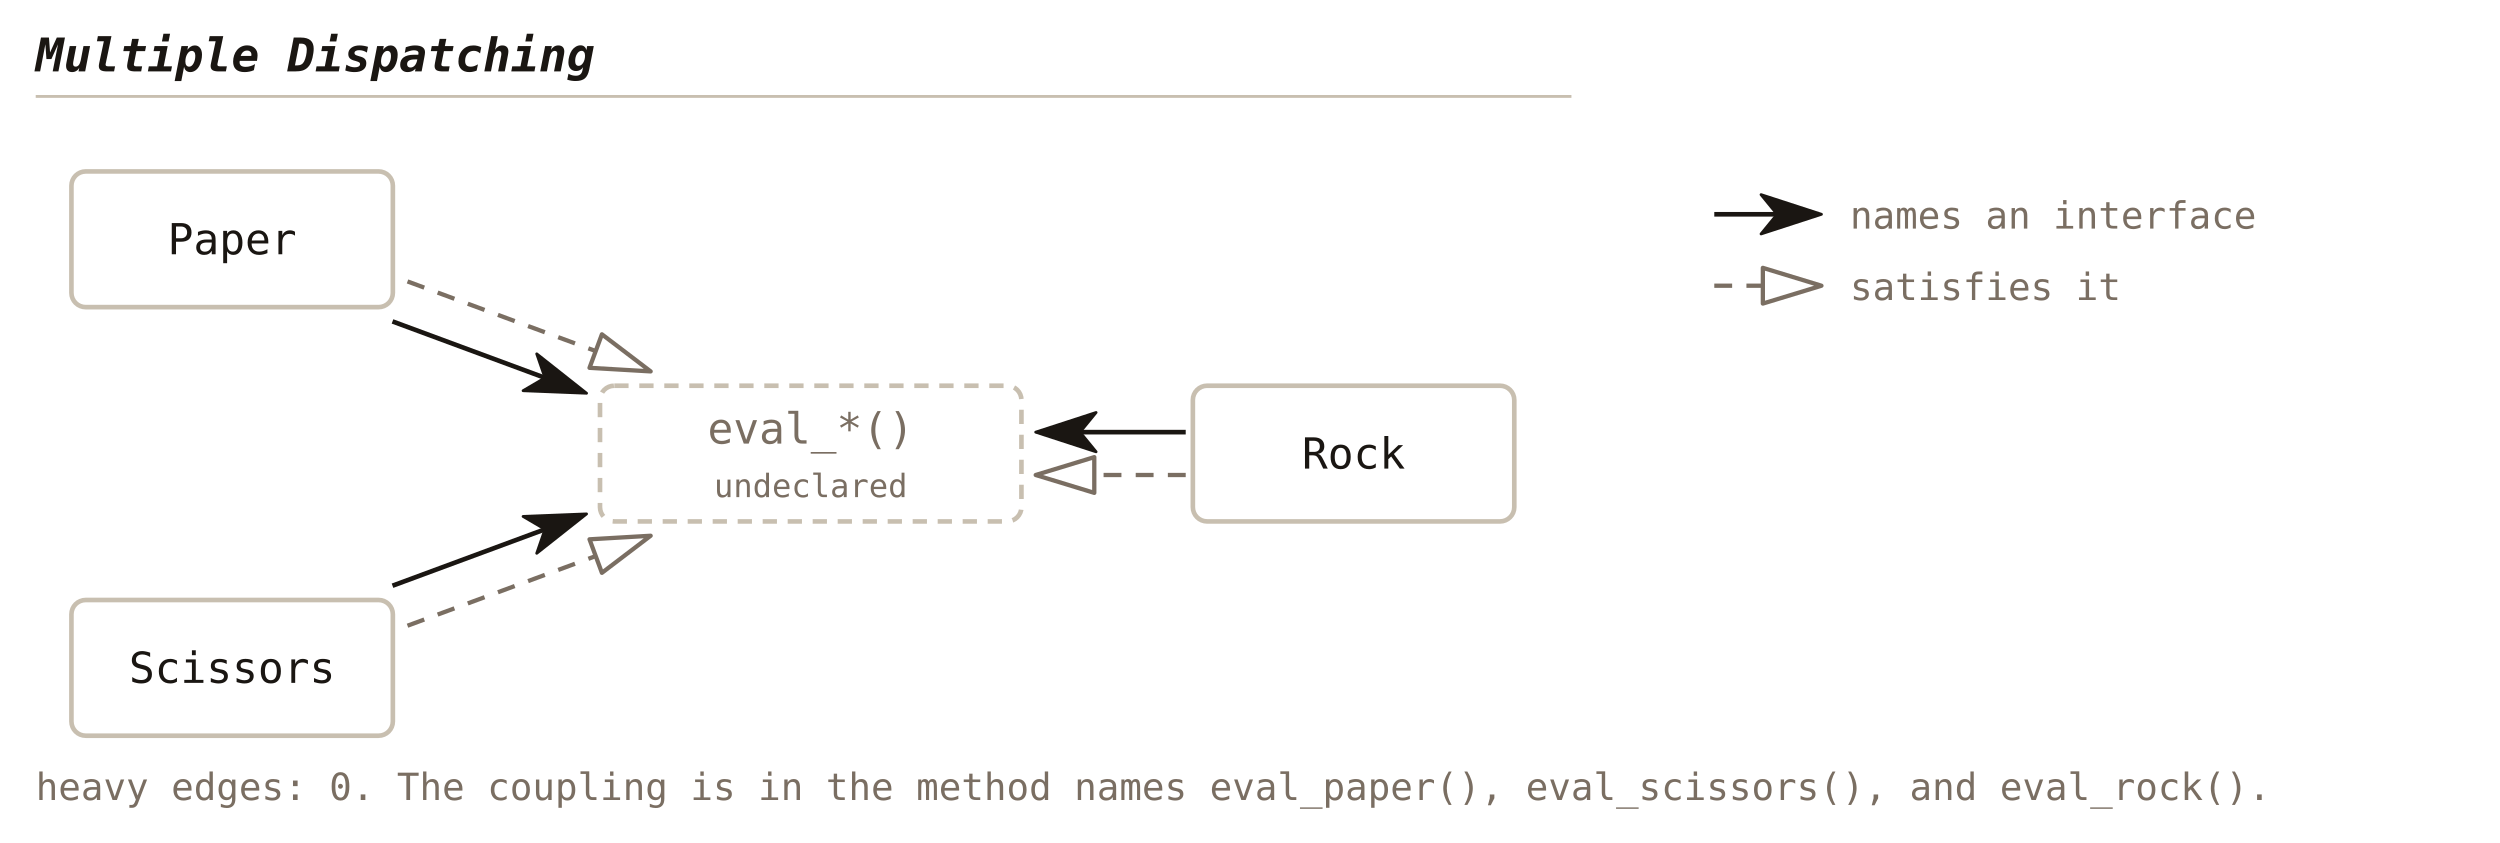
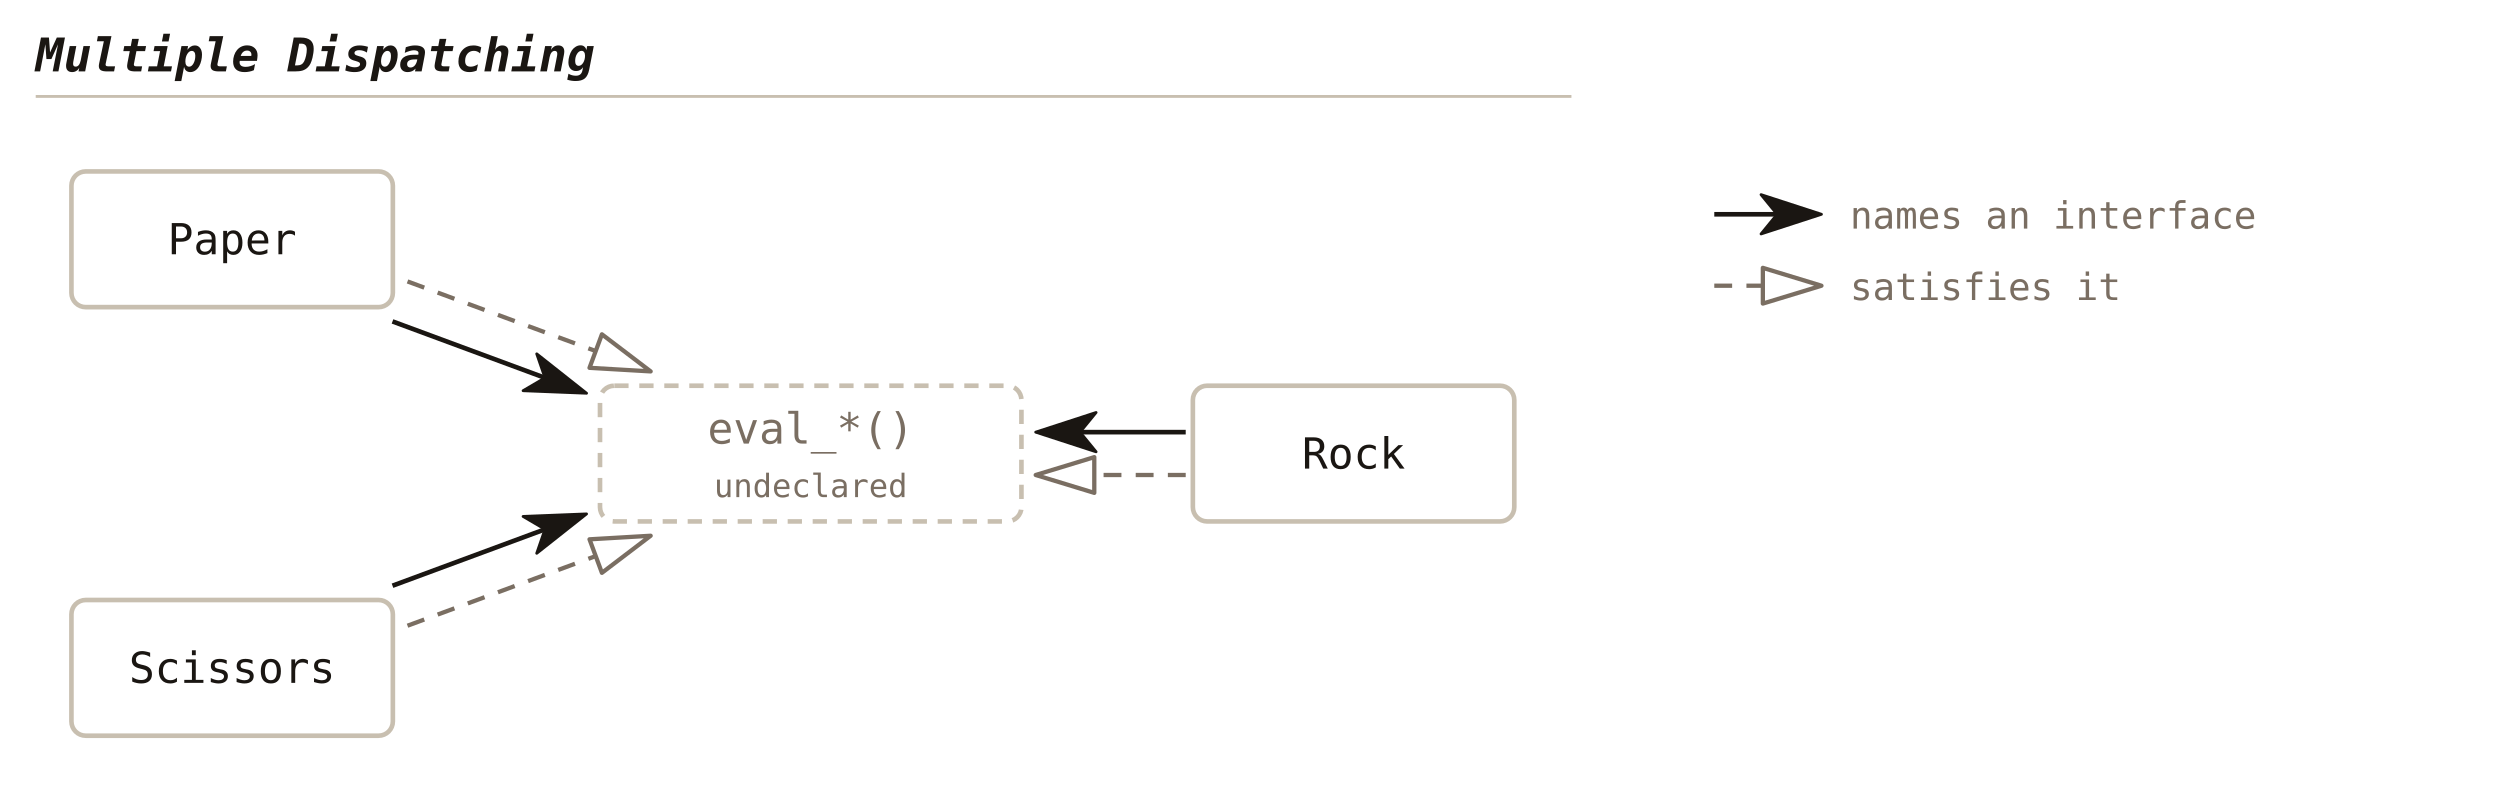
- <svg xmlns="http://www.w3.org/2000/svg" viewBox="0 0 700 236" font-family="'JetBrains Mono', Consolas, monospace">
+ <svg xmlns="http://www.w3.org/2000/svg" viewBox="0 0 700 222" font-family="'JetBrains Mono', Consolas, monospace">
  <defs>
    <marker id="c32-solid" viewBox="0 0 18 12" refX="5" refY="6" markerWidth="18" markerHeight="12" orient="auto" markerUnits="userSpaceOnUse">
      <path d="M0.5,0.5 L17.4,6 L0.5,11.5 L5,6 Z" fill="#1a1612" stroke="#1a1612" stroke-width="0.8" stroke-linejoin="round" />
    </marker>
    <marker id="c32-hollow" viewBox="0 0 18 12" refX="1" refY="6" markerWidth="18" markerHeight="12" orient="auto" markerUnits="userSpaceOnUse">
      <path d="M1,1 L17.4,6 L1,11 Z" fill="none" stroke="#1a1612" stroke-width="1.2" stroke-linejoin="round" />
    </marker>
    <marker id="c32-hollow-muted" viewBox="0 0 18 12" refX="1" refY="6" markerWidth="18" markerHeight="12" orient="auto" markerUnits="userSpaceOnUse">
      <path d="M1,1 L17.4,6 L1,11 Z" fill="none" stroke="#7a6e62" stroke-width="1.2" stroke-linejoin="round" />
    </marker>
  </defs>
  <text x="10" y="20" font-size="13" font-weight="bold" font-style="italic" fill="#1a1612" text-anchor="start">Multiple Dispatching</text>
  <line x1="10" y1="27" x2="440" y2="27" stroke="#c8bfb0" stroke-width="0.8" />
  <rect x="20" y="48" width="90" height="38" fill="none" stroke="#c8bfb0" stroke-width="1.3" rx="4" />
  <text x="65.0" y="71.2" font-size="12" fill="#1a1612" text-anchor="middle">Paper</text>
  <rect x="20" y="168" width="90" height="38" fill="none" stroke="#c8bfb0" stroke-width="1.3" rx="4" />
  <text x="65.0" y="191.2" font-size="12" fill="#1a1612" text-anchor="middle">Scissors</text>
  <rect x="334" y="108" width="90" height="38" fill="none" stroke="#c8bfb0" stroke-width="1.3" rx="4" />
  <text x="379.0" y="131.2" font-size="12" fill="#1a1612" text-anchor="middle">Rock</text>
  <rect x="168" y="108" width="118" height="38" fill="none" stroke="#c8bfb0" stroke-width="1.3" rx="4" stroke-dasharray="4,3" />
  <text x="227.0" y="124.2" font-size="12" fill="#7a6e62" text-anchor="middle">eval_*()</text>
  <text x="227.0" y="139.2" font-size="9" fill="#7a6e62" text-anchor="middle">undeclared</text>
  <line x1="109.9" y1="90.0" x2="152.6" y2="105.8" stroke="#1a1612" stroke-width="1.3" marker-end="url(#c32-solid)" />
  <line x1="114.1" y1="78.8" x2="166.8" y2="98.3" stroke="#7a6e62" stroke-width="1.2" stroke-dasharray="5,4" marker-end="url(#c32-hollow-muted)" />
  <line x1="109.9" y1="164.0" x2="152.6" y2="148.2" stroke="#1a1612" stroke-width="1.3" marker-end="url(#c32-solid)" />
  <line x1="114.1" y1="175.2" x2="166.8" y2="155.7" stroke="#7a6e62" stroke-width="1.2" stroke-dasharray="5,4" marker-end="url(#c32-hollow-muted)" />
  <line x1="332.0" y1="121.0" x2="302.4" y2="121.0" stroke="#1a1612" stroke-width="1.3" marker-end="url(#c32-solid)" />
  <line x1="332.0" y1="133.0" x2="306.4" y2="133.0" stroke="#7a6e62" stroke-width="1.2" stroke-dasharray="5,4" marker-end="url(#c32-hollow-muted)" />
-   <text x="10" y="224" font-size="10.5" fill="#7a6e62" text-anchor="start">heavy edges: 0. The coupling is in the method names eval_paper(), eval_scissors(), and eval_rock().</text>
  <line class="legend" x1="480" y1="60" x2="497.6" y2="60" stroke="#1a1612" stroke-width="1.3" marker-end="url(#c32-solid)" />
  <text x="518" y="64" font-size="10.5" fill="#7a6e62" text-anchor="start">names an interface</text>
  <line class="legend" x1="480" y1="80" x2="493.6" y2="80" stroke="#7a6e62" stroke-width="1.2" stroke-dasharray="5,4" marker-end="url(#c32-hollow-muted)" />
  <text x="518" y="84" font-size="10.5" fill="#7a6e62" text-anchor="start">satisfies it</text>
</svg>
